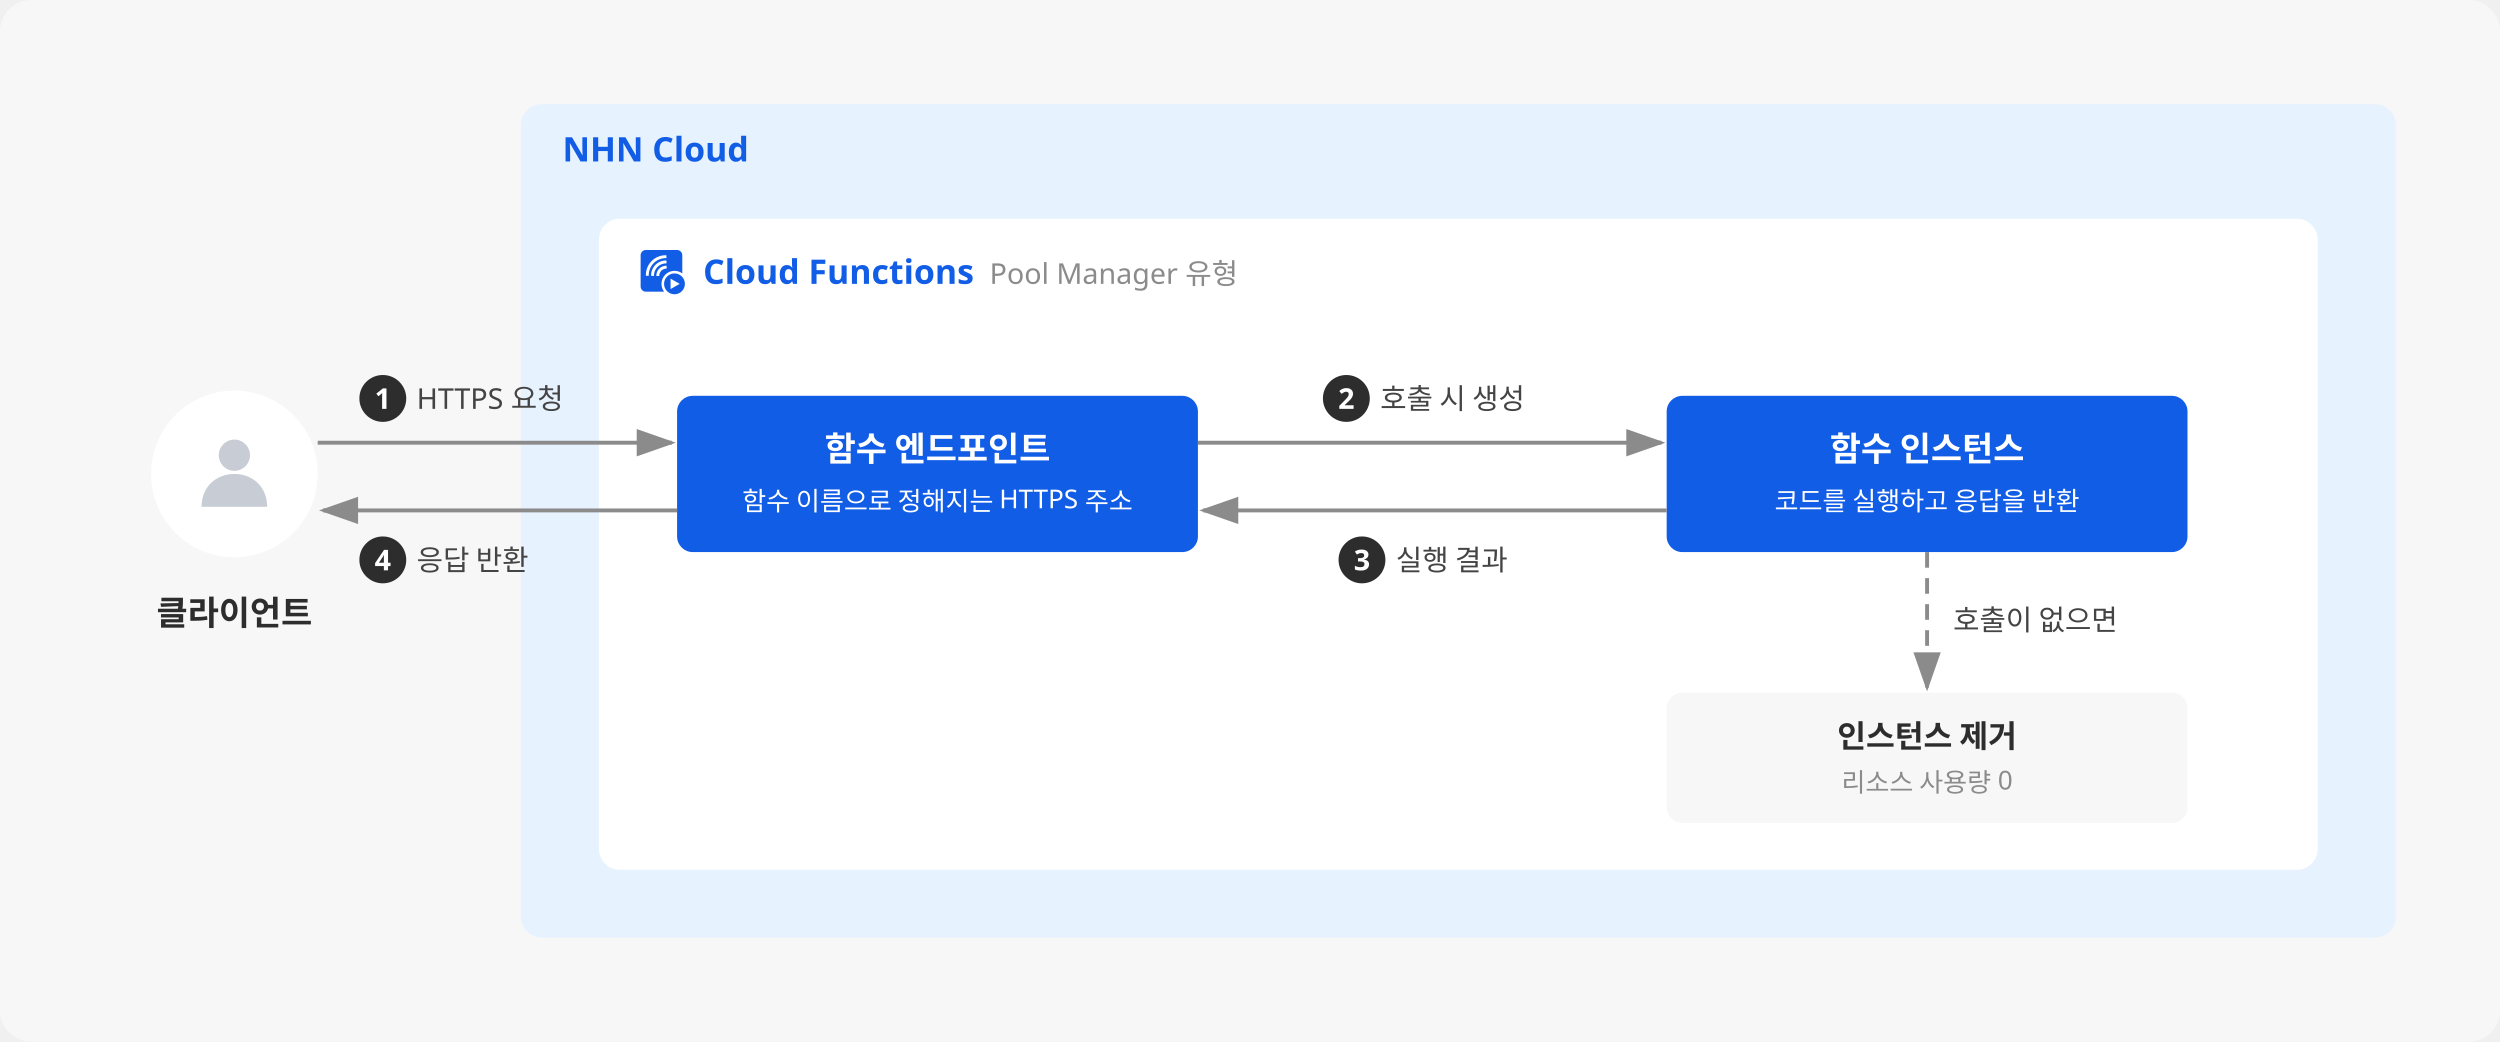
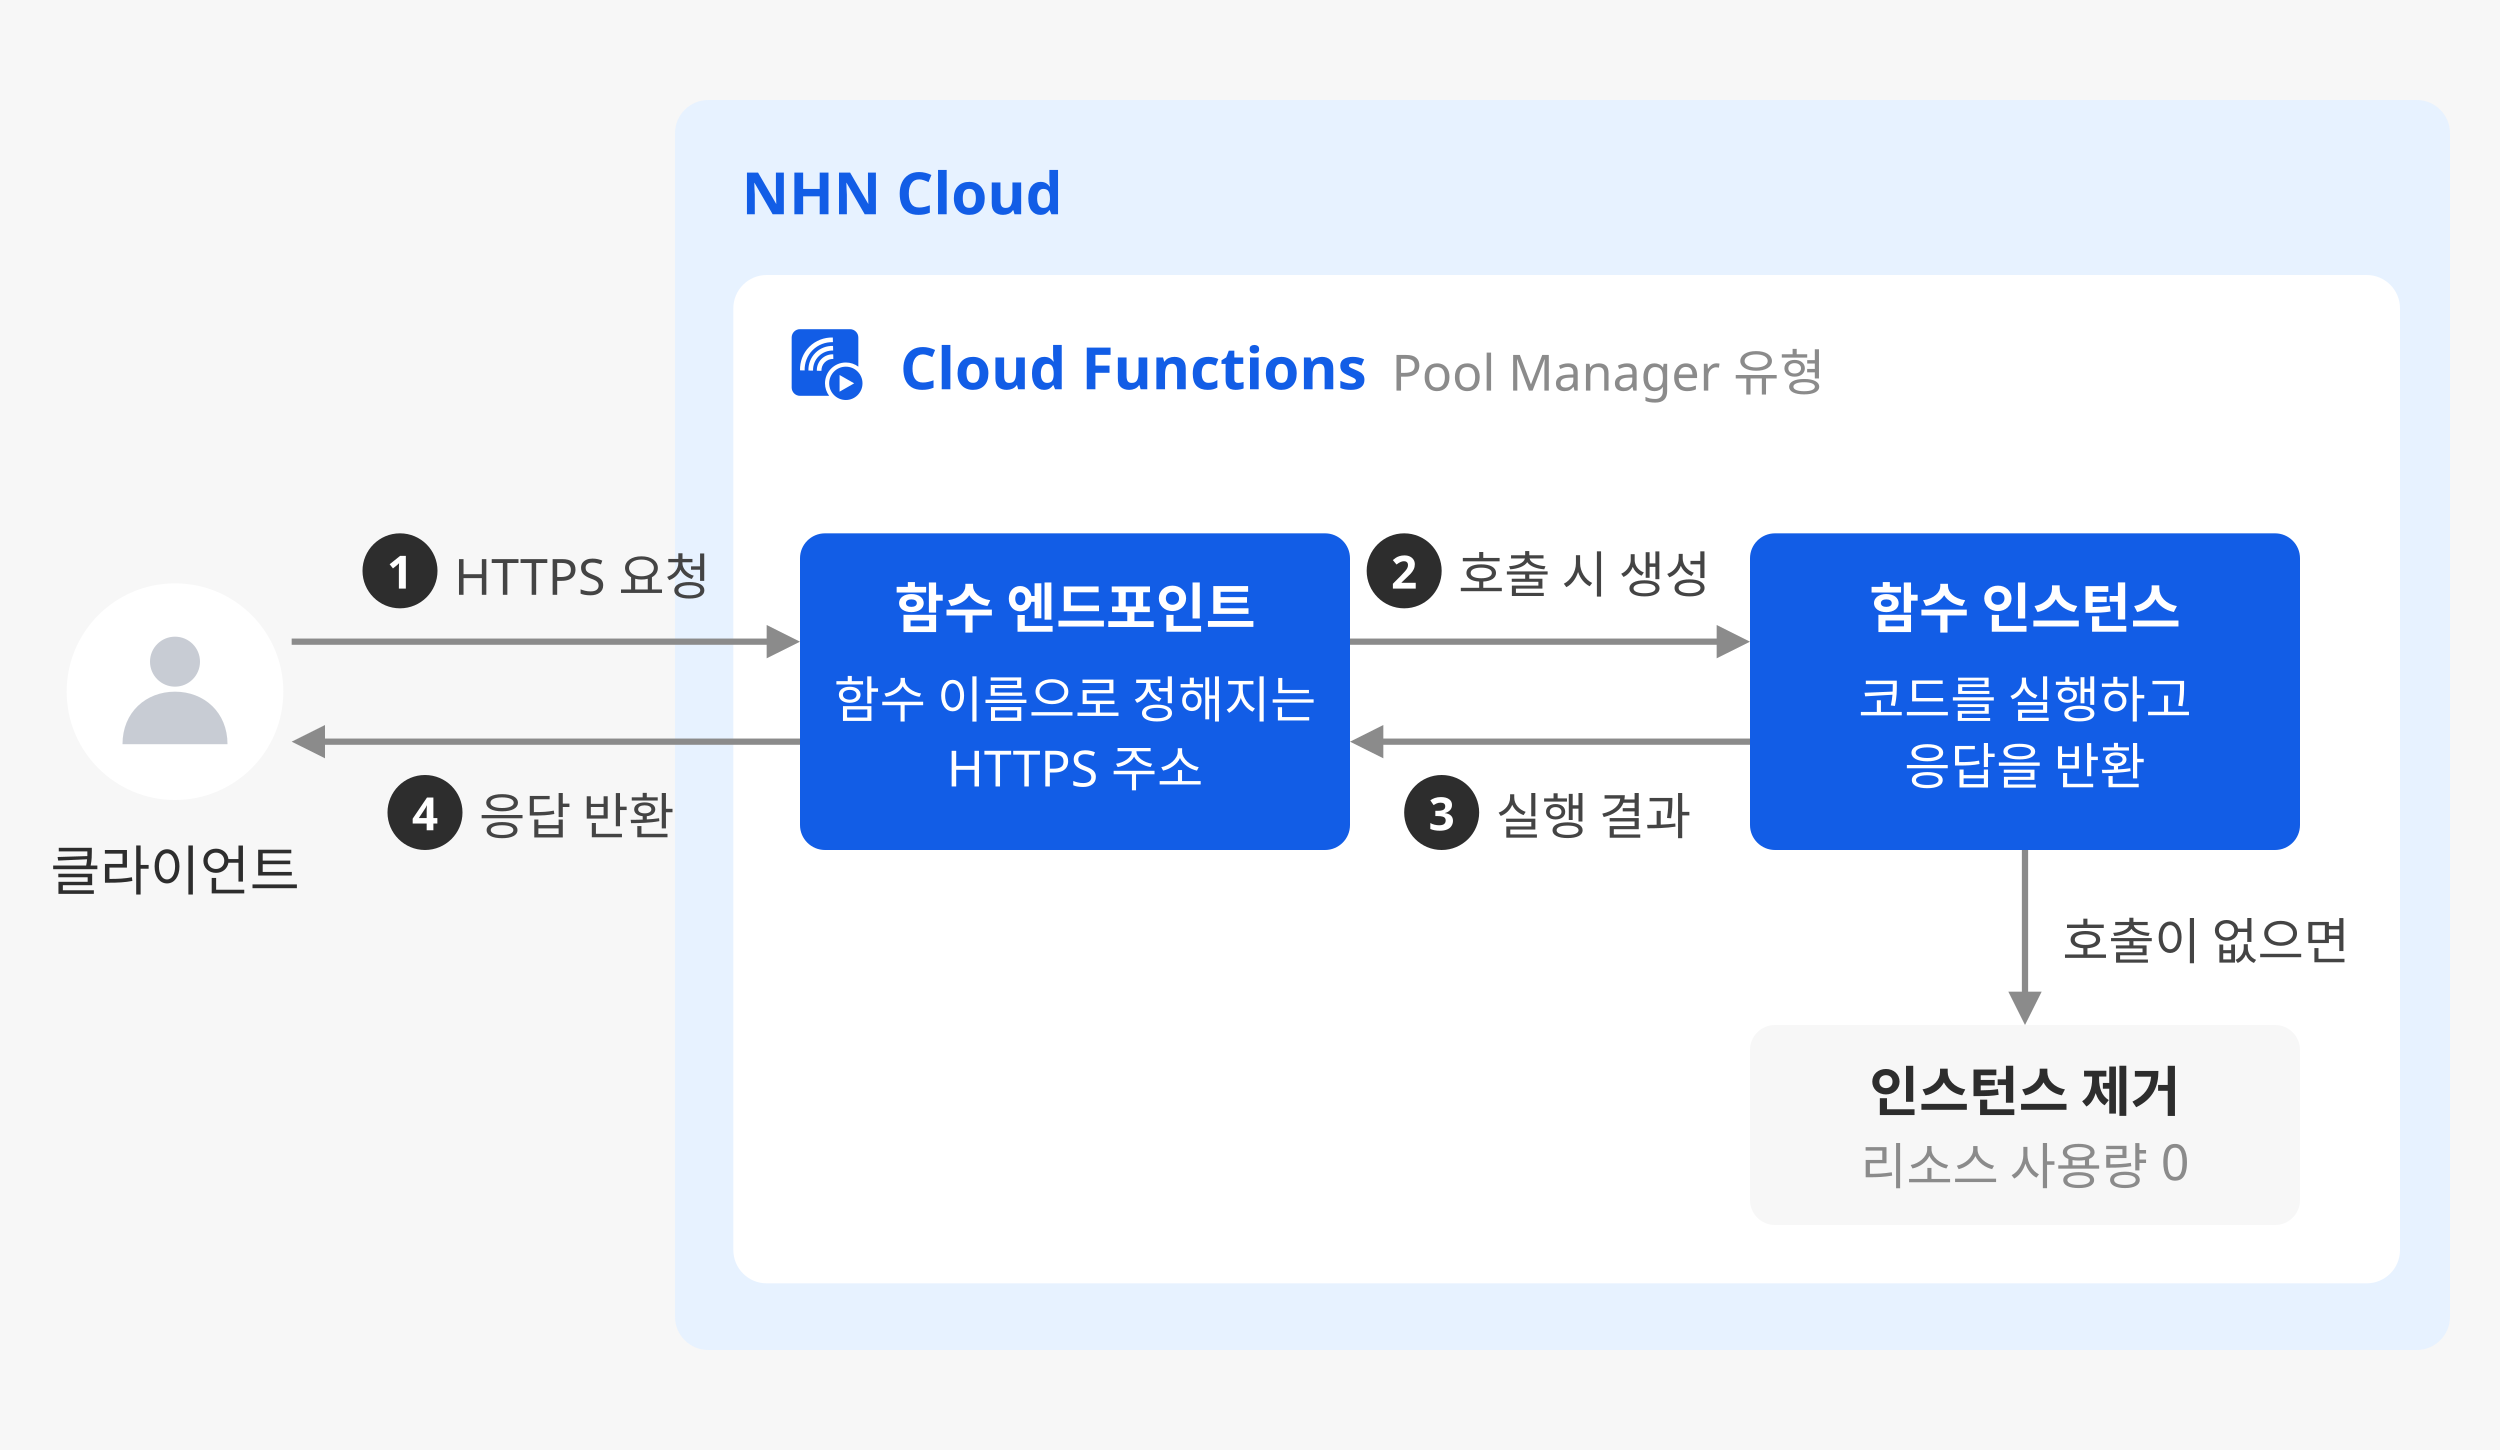
- <svg xmlns="http://www.w3.org/2000/svg" viewBox="0 0 960 400" font-family="'Pretendard', sans-serif" role="img" aria-labelledby="title desc">
-   <rect width="960" height="400" rx="12" fill="#F7F7F7" />
-   <defs>
-     <marker id="arrow" markerWidth="10" markerHeight="7" refX="9" refY="3.5" orient="auto">
-       <polygon points="0 0, 10 3.5, 0 7" fill="#8B8B8B" />
-     </marker>
-   </defs>
-   <circle cx="90" cy="182" r="32" fill="#FFFFFF" />
-   <g transform="translate(72.6, 164.6) scale(0.6)">
+ <svg xmlns="http://www.w3.org/2000/svg" viewBox="0 0 600 348" width="600" height="348" font-family="'Pretendard', sans-serif" role="img" aria-labelledby="title desc">
+   <rect width="600" height="348" fill="#F7F7F7" />
+   <rect x="162" y="24" width="426" height="300" rx="8" fill="#E7F2FF" />
+   <text x="178" y="46" dominant-baseline="central" font-size="14" font-weight="bold" fill="#125DE6">NHN Cloud</text>
+   <rect x="176" y="66" width="400" height="242" rx="8" fill="#FFFFFF" />
+   <g transform="translate(188, 77) scale(0.5)">
+     <path d="M30 22C34.418 22 38 25.582 38 30C38 34.418 34.418 38 30 38C25.582 38 22 34.418 22 30C22 25.582 25.582 22 30 22ZM32 4C34.209 4 36 5.791 36 8V21.999C34.329 20.744 32.251 20 30 20C24.477 20 20 24.477 20 30C20 32.251 20.744 34.329 21.999 36H8C5.791 36 4 34.209 4 32V8C4 5.791 5.791 4 8 4H32ZM27 34L34 30L27 26V34ZM23.948 16.068C21.885 16.021 19.84 16.761 18.302 18.298C16.763 19.837 16.023 21.884 16.071 23.948L18.29 24C18.255 22.503 18.791 21.018 19.907 19.902C21.022 18.788 22.504 18.252 24 18.286L23.948 16.068ZM23.855 12.036C20.759 11.965 17.69 13.074 15.383 15.38C13.074 17.688 11.965 20.758 12.038 23.855L14.257 23.906C14.197 21.377 15.103 18.87 16.988 16.985C18.872 15.102 21.378 14.196 23.906 14.254L23.855 12.036ZM23.761 8.004C19.633 7.909 15.541 9.388 12.465 12.463C9.387 15.54 7.908 19.632 8.005 23.761L10.223 23.811C10.139 20.251 11.415 16.721 14.069 14.067C16.723 11.415 20.252 10.139 23.812 10.222L23.761 8.004Z" fill="#125DE6" />
+   </g>
+   <text x="216" y="88" dominant-baseline="central" font-size="14" font-weight="bold" fill="#125DE6">Cloud Functions</text>
+   <text x="334" y="88" dominant-baseline="central" font-size="12" fill="#8B8B8B">Pool Manager 유형</text>
+   <rect x="192" y="128" width="132" height="76" rx="6" fill="#125DE6" />
+   <text x="258" y="145" text-anchor="middle" dominant-baseline="central" font-size="13" font-weight="600" fill="#FFFFFF">함수 엔드포인트</text>
+   <text x="258" y="167" text-anchor="middle" dominant-baseline="central" font-size="12" fill="#FFFFFF">함수 이름으로 정해지는</text>
+   <text x="258" y="183" text-anchor="middle" dominant-baseline="central" font-size="12" fill="#FFFFFF">HTTPS 주소</text>
+   <rect x="420" y="128" width="132" height="76" rx="6" fill="#125DE6" />
+   <text x="486" y="145" text-anchor="middle" dominant-baseline="central" font-size="13" font-weight="600" fill="#FFFFFF">함수 인스턴스</text>
+   <text x="486" y="167" text-anchor="middle" dominant-baseline="central" font-size="12" fill="#FFFFFF">코드를 실행하고</text>
+   <text x="486" y="183" text-anchor="middle" dominant-baseline="central" font-size="12" fill="#FFFFFF">응답을 반환</text>
+   <rect x="420" y="246" width="132" height="48" rx="6" fill="#F7F7F7" />
+   <text x="486" y="261" text-anchor="middle" dominant-baseline="central" font-size="13" font-weight="600" fill="#2D2D2D">인스턴스 제거</text>
+   <text x="486" y="279" text-anchor="middle" dominant-baseline="central" font-size="12" fill="#8B8B8B">리소스 사용량 0</text>
+   <path d="M 486 204 L 486 239" fill="none" stroke="#8B8B8B" stroke-width="1.5" />
+   <polygon points="486,246 482,238 490,238" fill="#8B8B8B" />
+   <text x="495" y="225" dominant-baseline="central" font-size="12" fill="#444444">호출이 없으면</text>
+   <circle cx="42" cy="166" r="26" fill="#FFFFFF" />
+   <g transform="translate(24.6, 148.6) scale(0.6)">
    <circle cx="29" cy="17" r="10" fill="#C8CCD4" />
    <path fill-rule="evenodd" clip-rule="evenodd" d="M50 50C50 37.217 40.598 29 29 29C17.402 29 8 37.217 8 50H50Z" fill="#C8CCD4" />
  </g>
-   <text x="90" y="240" text-anchor="middle" fill="#2D2D2D" font-size="13" font-weight="600">클라이언트</text>
-   <rect x="200" y="40" width="720" height="320" rx="8" fill="#E7F2FF" />
-   <text x="216" y="62" fill="#125DE6" font-size="13" font-weight="700">NHN Cloud</text>
-   <rect x="230" y="84" width="660" height="250" rx="8" fill="#FFFFFF" />
-   <g transform="translate(244, 94) scale(0.5)">
-     <path d="M30 22C34.418 22 38 25.582 38 30C38 34.418 34.418 38 30 38C25.582 38 22 34.418 22 30C22 25.582 25.582 22 30 22ZM32 4C34.209 4 36 5.791 36 8V21.999C34.329 20.744 32.251 20 30 20C24.477 20 20 24.477 20 30C20 32.251 20.744 34.329 21.999 36H8C5.791 36 4 34.209 4 32V8C4 5.791 5.791 4 8 4H32ZM27 34L34 30L27 26V34ZM23.948 16.068C21.885 16.021 19.84 16.761 18.302 18.298C16.763 19.837 16.023 21.884 16.071 23.948L18.29 24C18.255 22.503 18.791 21.018 19.907 19.902C21.022 18.788 22.504 18.252 24 18.286L23.948 16.068ZM23.855 12.036C20.759 11.965 17.69 13.074 15.383 15.38C13.074 17.688 11.965 20.758 12.038 23.855L14.257 23.906C14.197 21.377 15.103 18.87 16.988 16.985C18.872 15.102 21.378 14.196 23.906 14.254L23.855 12.036ZM23.761 8.004C19.633 7.909 15.541 9.388 12.465 12.463C9.387 15.54 7.908 19.632 8.005 23.761L10.223 23.811C10.139 20.251 11.415 16.721 14.069 14.067C16.723 11.415 20.252 10.139 23.812 10.222L23.761 8.004Z" fill="#125DE6" />
-   </g>
-   <text x="270" y="109" fill="#125DE6" font-size="13" font-weight="700">Cloud Functions</text>
-   <text x="380" y="109" fill="#8B8B8B" font-size="11">Pool Manager 유형</text>
-   <rect x="260" y="152" width="200" height="60" rx="6" fill="#125DE6" />
-   <text x="360" y="177" text-anchor="middle" fill="#FFFFFF" font-size="13" font-weight="600">함수 엔드포인트</text>
-   <text x="360" y="196" text-anchor="middle" fill="#FFFFFF" font-size="10">함수 이름으로 정해지는 HTTPS 주소</text>
-   <rect x="640" y="152" width="200" height="60" rx="6" fill="#125DE6" />
-   <text x="740" y="177" text-anchor="middle" fill="#FFFFFF" font-size="13" font-weight="600">함수 인스턴스</text>
-   <text x="740" y="196" text-anchor="middle" fill="#FFFFFF" font-size="10">코드를 실행하고 응답을 반환</text>
-   <rect x="640" y="266" width="200" height="50" rx="6" fill="#F7F7F7" />
-   <text x="740" y="287" text-anchor="middle" fill="#2D2D2D" font-size="12" font-weight="600">인스턴스 제거</text>
-   <text x="740" y="304" text-anchor="middle" fill="#8B8B8B" font-size="10">리소스 사용량 0</text>
-   <line x1="122" y1="170" x2="258" y2="170" stroke="#8B8B8B" stroke-width="1.5" marker-end="url(#arrow)" />
-   <rect x="138" y="144" width="18" height="18" rx="9" fill="#2D2D2D" />
-   <text x="147" y="157" text-anchor="middle" fill="#FFFFFF" font-size="11" font-weight="700">1</text>
-   <text x="160" y="157" fill="#444444" font-size="11">HTTPS 요청</text>
-   <line x1="460" y1="170" x2="638" y2="170" stroke="#8B8B8B" stroke-width="1.5" marker-end="url(#arrow)" />
-   <rect x="508" y="144" width="18" height="18" rx="9" fill="#2D2D2D" />
-   <text x="517" y="157" text-anchor="middle" fill="#FFFFFF" font-size="11" font-weight="700">2</text>
-   <text x="530" y="157" fill="#444444" font-size="11">호출 시 생성</text>
-   <line x1="640" y1="196" x2="462" y2="196" stroke="#8B8B8B" stroke-width="1.5" marker-end="url(#arrow)" />
-   <rect x="514" y="206" width="18" height="18" rx="9" fill="#2D2D2D" />
-   <text x="523" y="219" text-anchor="middle" fill="#FFFFFF" font-size="11" font-weight="700">3</text>
-   <text x="536" y="219" fill="#444444" font-size="11">실행 결과</text>
-   <line x1="260" y1="196" x2="124" y2="196" stroke="#8B8B8B" stroke-width="1.5" marker-end="url(#arrow)" />
-   <rect x="138" y="206" width="18" height="18" rx="9" fill="#2D2D2D" />
-   <text x="147" y="219" text-anchor="middle" fill="#FFFFFF" font-size="11" font-weight="700">4</text>
-   <text x="160" y="219" fill="#444444" font-size="11">응답 반환</text>
-   <line x1="740" y1="212" x2="740" y2="264" stroke="#8B8B8B" stroke-width="1.5" stroke-dasharray="6,4" marker-end="url(#arrow)" />
-   <text x="750" y="242" fill="#444444" font-size="11">호출이 없으면</text>
+   <text x="42" y="208" text-anchor="middle" dominant-baseline="central" font-size="13" fill="#2D2D2D">클라이언트</text>
+   <path d="M 70 154 L 185 154" fill="none" stroke="#8B8B8B" stroke-width="1.5" />
+   <polygon points="192,154 184,158 184,150" fill="#8B8B8B" />
+   <circle cx="96" cy="137" r="9" fill="#2D2D2D" />
+   <text x="96" y="137" text-anchor="middle" dominant-baseline="central" font-size="11" font-weight="bold" fill="#FFFFFF">1</text>
+   <text x="109" y="137" dominant-baseline="central" font-size="12" fill="#444444">HTTPS 요청</text>
+   <path d="M 324 154 L 413 154" fill="none" stroke="#8B8B8B" stroke-width="1.5" />
+   <polygon points="420,154 412,158 412,150" fill="#8B8B8B" />
+   <circle cx="337" cy="137" r="9" fill="#2D2D2D" />
+   <text x="337" y="137" text-anchor="middle" dominant-baseline="central" font-size="11" font-weight="bold" fill="#FFFFFF">2</text>
+   <text x="350" y="137" dominant-baseline="central" font-size="12" fill="#444444">호출 시 생성</text>
+   <path d="M 420 178 L 331 178" fill="none" stroke="#8B8B8B" stroke-width="1.5" />
+   <polygon points="324,178 332,174 332,182" fill="#8B8B8B" />
+   <circle cx="346" cy="195" r="9" fill="#2D2D2D" />
+   <text x="346" y="195" text-anchor="middle" dominant-baseline="central" font-size="11" font-weight="bold" fill="#FFFFFF">3</text>
+   <text x="359" y="195" dominant-baseline="central" font-size="12" fill="#444444">실행 결과</text>
+   <path d="M 192 178 L 77 178" fill="none" stroke="#8B8B8B" stroke-width="1.5" />
+   <polygon points="70,178 78,174 78,182" fill="#8B8B8B" />
+   <circle cx="102" cy="195" r="9" fill="#2D2D2D" />
+   <text x="102" y="195" text-anchor="middle" dominant-baseline="central" font-size="11" font-weight="bold" fill="#FFFFFF">4</text>
+   <text x="115" y="195" dominant-baseline="central" font-size="12" fill="#444444">응답 반환</text>
</svg>
